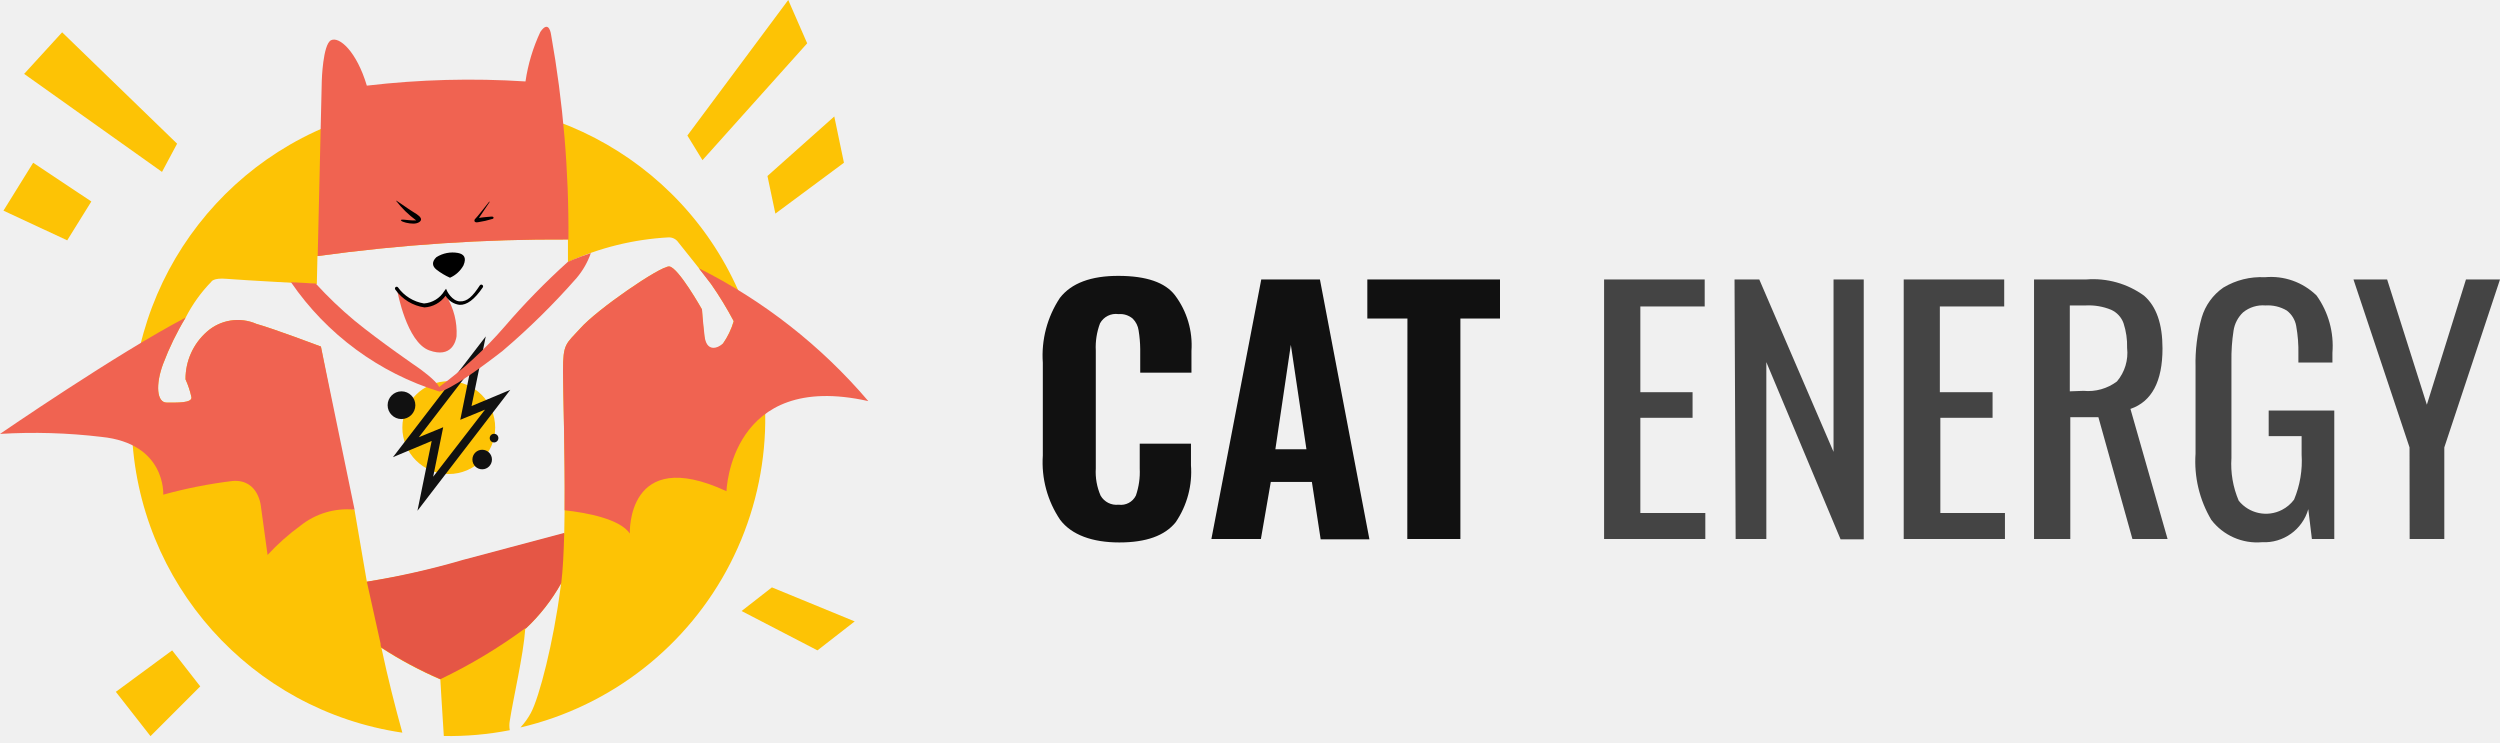
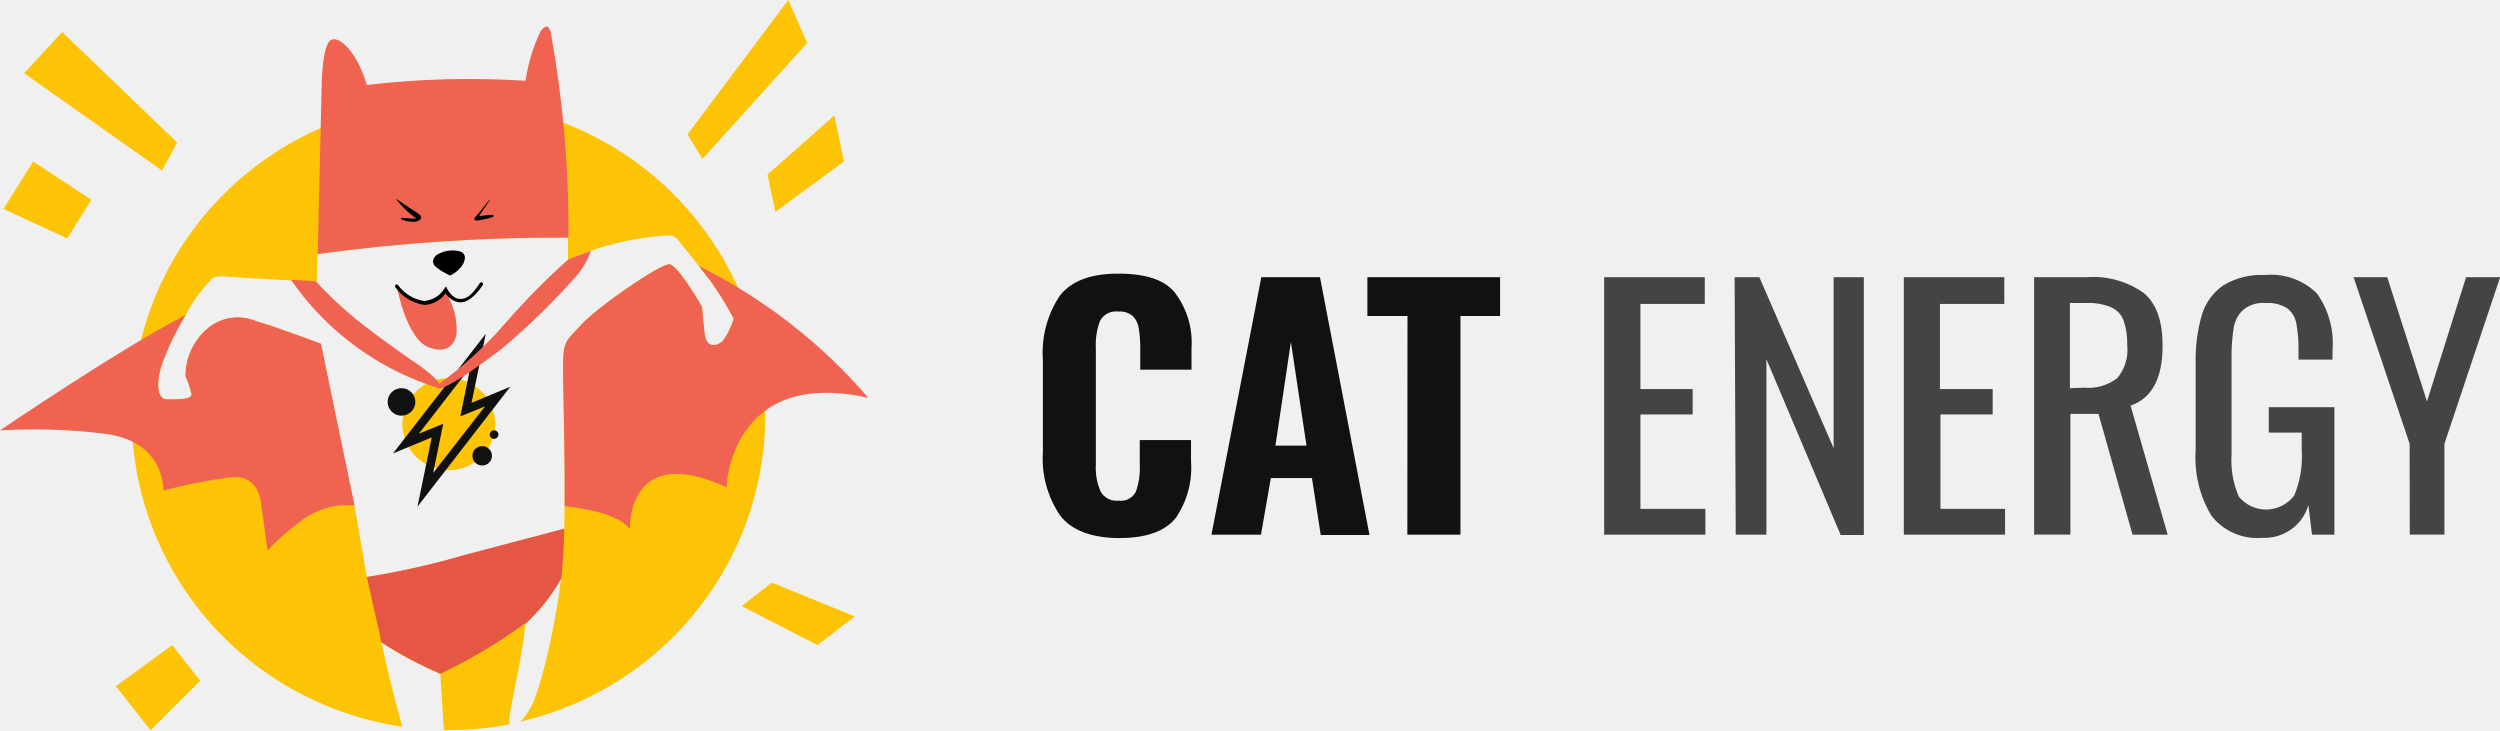
- <svg xmlns="http://www.w3.org/2000/svg" width="202" height="60" fill="none">
+ <svg xmlns="http://www.w3.org/2000/svg" width="202" height="59" viewBox="0 0 202 59" fill="none">
  <g clip-path="url(#clip0)">
-     <path d="M59.88 24a25.61 25.61 0 10-27.37 35.2c-.58-2.09-1.17-4.4-1.69-6.85a32.31 32.31 0 004.76 2.55s.12 2.16.28 4.57c1.788.03 3.575-.127 5.33-.47a2.137 2.137 0 010-.76c.29-1.87 1.09-5.24 1.25-7.41a15.223 15.223 0 002.9-3.71l-.06.44c-.55 4.26-1.7 8.81-2.4 10.07a5.585 5.585 0 01-.83 1.15A25.64 25.64 0 0059.88 24zm-1.47 3.79c-.44.43-1.35.72-1.5-.58-.15-1.3-.19-2.21-.19-2.21s-1.93-3.43-2.65-3.47c-.72-.04-5.83 3.47-7.18 5-1.17 1.29-1.4 1.2-1.4 3.47 0 1.71.22 8.17.1 13.11l-8.15 2.17a64.006 64.006 0 01-7.8 1.72l-1-5.83h-.14L25.93 28s-3.81-1.44-5.21-1.83a3.76 3.76 0 00-4 .63 5.069 5.069 0 00-1.73 3.85c.211.465.372.95.48 1.45.05.48-1.2.43-2 .43s-.92-1.44-.29-3.13c.492-1.3 1.1-2.551 1.82-3.74a11.869 11.869 0 012.07-2.89s.14-.34 1.25-.24c1.11.1 7.28.43 7.28.43l.05-2.27a142.763 142.763 0 0120.24-1.34v1.83a22.52 22.52 0 018.14-2 .91.91 0 01.77.39c.34.43 2.41 3 2.65 3.37.672.96 1.283 1.963 1.83 3a6.243 6.243 0 01-.87 1.84v.01z" fill="#FDC305" />
-     <path d="M56.46 21.67c.47.6.88 1.13 1 1.29.672.96 1.283 1.963 1.83 3a6.242 6.242 0 01-.86 1.78c-.44.43-1.35.72-1.5-.58-.15-1.3-.21-2.16-.21-2.16s-1.93-3.43-2.65-3.47c-.72-.04-5.83 3.47-7.18 5-1.17 1.29-1.4 1.2-1.4 3.47 0 1.5.17 6.65.13 11.23 1.81.2 4.47.7 5.27 1.88 0 0-.29-7.18 7.81-3.42 0 0 .28-9.79 11.46-7.28a43.72 43.72 0 00-13.7-10.74zm-10.53-2.32a90.441 90.441 0 00-1.4-16.53s-.15-1.3-.87-.24a14.263 14.263 0 00-1.2 4 70.88 70.88 0 00-12.82.34c-.82-2.75-2.22-4-2.89-3.67-.67.33-.75 3.28-.75 3.28l-.33 14.16a142.779 142.779 0 0120.26-1.34z" fill="#F06351" />
-     <path d="M45.35 47.12c.13-1.07.2-2.49.24-4.06l-8.15 2.17a64.005 64.005 0 01-7.8 1.77l1.11 5c0 .11 0 .22.07.33a32.32 32.32 0 004.76 2.55 42.42 42.42 0 006.88-4.13v.06a15.22 15.22 0 002.89-3.69z" fill="#E55645" />
-     <path d="M32 16.22c-.05-.1 1 .68 1.41.92.41.24.61.42.61.59 0 .17-.26.34-.62.34s-.92-.12-1-.26c-.08-.14.6 0 .94 0h.29A8.083 8.083 0 0132 16.22zm7.5.11s-1 1.28-1.09 1.34c-.09.06-.17.34.19.29a8.09 8.09 0 001.22-.28c.11-.06.07-.2-.12-.18-.19.02-.68.05-1 .11l.85-1.27s.03-.12-.05-.01zm-3.14 6.11a2.3 2.3 0 001.09-1c.28-.66 0-.91-.44-1a2.45 2.45 0 00-1.75.34c-.39.37-.34.73 0 1a5.16 5.16 0 001.1.66z" fill="#000" />
-     <path d="M36 23.7a2.05 2.05 0 01-.46.6 1.73 1.73 0 01-1 .38 2.18 2.18 0 01-1.54-.44 1.999 1.999 0 01-.53-.45 1.001 1.001 0 00-.36-.25s.75 4.11 2.57 4.77c1.82.66 2.16-.76 2.21-1.14a5.63 5.63 0 00-.82-3.24c0-.3-.02-.1-.07-.23z" fill="#F06351" />
-     <path d="M34.3 24.84a3.502 3.502 0 01-2.35-1.43.15.15 0 010-.2.14.14 0 01.2 0 3.219 3.219 0 002.11 1.31 2.11 2.11 0 001.64-1l.14-.19.1.22s.38.76 1 .8c.62.04 1.06-.42 1.63-1.29a.144.144 0 01.24.16c-.667.98-1.297 1.45-1.89 1.41A1.55 1.55 0 0136 23.9a2.26 2.26 0 01-1.7.94z" fill="#000" />
-     <path d="M36.26 38.3a3.75 3.75 0 100-7.5 3.75 3.75 0 000 7.5z" fill="#FDC305" />
-     <path d="M41.23 31.5l-3.13 1.31 1.15-5.63-7.5 9.76 3.13-1.31-1.15 5.64 7.5-9.77zm-7.39 3.83L38 29.92l-.81 4 2-.82L35 38.52l.81-4-1.97.81zm-1.4-1.47a1.12 1.12 0 100-2.24 1.12 1.12 0 000 2.24zm6.52 4.06a.79.79 0 100-1.58.79.79 0 000 1.58zm.96-2.17a.35.35 0 100-.7.35.35 0 000 .7z" fill="#111" />
-     <path d="M45.88 21.16a57.467 57.467 0 00-5.09 5.21 31.877 31.877 0 01-5.31 4.9c-.22-.53-1.63-1.52-1.63-1.52s-3.14-2.15-5.2-3.84a31.894 31.894 0 01-3.14-3l-2-.11a22.63 22.63 0 0012 8.84c.86-.14 3.28-1.87 5.09-3.28a57.664 57.664 0 006-5.91 6.38 6.38 0 001.14-2c-1.14.38-1.86.71-1.86.71z" fill="#F06351" />
-     <path d="M65.22 3.5l-8.46 9.44-1.22-1.99L63.69 0l1.53 3.5zm-2.57 13.76l5.54-4.11-.78-3.74-5.4 4.81.64 3.04zm-2.73 32.11l6.13 3.18 3.01-2.34-6.69-2.75-2.45 1.91zM1.95 5.97l3.07-3.36 9.29 9-1.22 2.28L1.95 5.97zm5.43 10.31l-4.7-3.13-2.4 3.87 5.15 2.4 1.95-3.14zm6.53 36.27L9.36 55.9l2.8 3.58 4.02-4.02-2.27-2.91z" fill="#FDC305" />
-     <path d="M25.93 28s-3.81-1.44-5.21-1.83a3.76 3.76 0 00-4 .63 5.07 5.07 0 00-1.73 3.85c.211.465.372.95.48 1.45.05.48-1.2.43-2 .43s-.92-1.44-.29-3.13c.492-1.3 1.1-2.551 1.82-3.74-5.45 2.84-15 9.4-15 9.4a45.825 45.825 0 018.19.24c5.25.53 5 4.67 5 4.67a38.52 38.52 0 015.63-1.11c2.12-.14 2.27 2.12 2.27 2.12l.53 3.86a18.294 18.294 0 012.65-2.36 6.06 6.06 0 014.38-1.3L25.93 28z" fill="#F06351" />
-     <path d="M85.66 42a8.29 8.29 0 01-1.4-5.19v-7.5a8.42 8.42 0 011.38-5.24c.927-1.193 2.51-1.787 4.75-1.78 2.24.007 3.757.53 4.55 1.57a6.72 6.72 0 011.33 4.49v1.76h-4.14V28.2a9.985 9.985 0 00-.13-1.5 1.68 1.68 0 00-.47-.95 1.559 1.559 0 00-1.15-.37 1.46 1.46 0 00-1.5.75 5.472 5.472 0 00-.34 2.2v9.52a4.781 4.781 0 00.39 2.2 1.48 1.48 0 001.45.73 1.35 1.35 0 001.4-.74 5.84 5.84 0 00.31-2.19v-2h4.14v1.73A7.25 7.25 0 0195 42.19c-.88 1.1-2.4 1.64-4.56 1.64-2.16 0-3.85-.6-4.78-1.83zm16.25-19.42h4.74l4 21h-3.94l-.71-4.64h-3.32l-.8 4.61h-4l4.03-20.97zm3.65 13.72l-1.26-8.44-1.25 8.44h2.51zm8.16-10.56h-3.24v-3.16h10.72v3.16H118v17.81h-4.29l.01-17.81z" fill="#111" />
-     <path d="M129.61 22.58h8.13v2.18h-5.2v6.93h4.22v2.07h-4.22v7.69h5.25v2.1h-8.18V22.58zm10.54 0h2l6 13.93V22.58h2.44v21h-1.87l-6-14.32v14.29h-2.48l-.09-20.97zm13.67 0h8.12v2.18h-5.2v6.93H161v2.07h-4.22v7.69H162v2.1h-8.18V22.58zm10.53 0h4.22a7 7 0 014.67 1.31c1 .87 1.49 2.29 1.49 4.26 0 2.667-.863 4.297-2.59 4.89l3 10.51h-2.84l-2.75-9.84h-2.27v9.84h-2.93V22.58zm4 9a3.87 3.87 0 002.7-.76 3.574 3.574 0 00.82-2.71 5.851 5.851 0 00-.29-2 1.887 1.887 0 00-1-1.08 4.759 4.759 0 00-2.05-.35h-1.29v6.94l1.11-.04zM178.67 42a9.247 9.247 0 01-1.27-5.35v-7c-.034-1.35.134-2.7.5-4a4.483 4.483 0 011.74-2.41 5.91 5.91 0 013.36-.84 5.264 5.264 0 014.18 1.48 7.001 7.001 0 011.28 4.63v.78h-2.75v-.65a11.491 11.491 0 00-.18-2.32 2 2 0 00-.76-1.23 2.999 2.999 0 00-1.72-.41 2.52 2.52 0 00-1.81.56 2.557 2.557 0 00-.77 1.48 14.718 14.718 0 00-.17 2.49V37a7.518 7.518 0 00.59 3.46 2.827 2.827 0 003.496.736c.383-.197.716-.48.974-.826a8.104 8.104 0 00.61-3.65v-1.48h-2.66v-2.07h5.3v10.38h-1.81l-.29-2.41a3.685 3.685 0 01-3.73 2.67 4.657 4.657 0 01-4.11-1.81zm16.02-5.85l-4.53-13.57h2.72l3.21 10.12 3.16-10.12H202l-4.5 13.57v7.4h-2.8l-.01-7.4z" fill="#444" />
+     <path d="M59.883 23.806A25.432 25.432 0 0051.83 13.43a25.725 25.725 0 00-12.193-5.02 25.803 25.803 0 00-13.093 1.671 25.59 25.59 0 00-10.515 7.916 25.296 25.296 0 00-5.144 12.06 25.212 25.212 0 001.595 12.997 25.423 25.423 0 007.909 10.484 25.719 25.719 0 0012.122 5.184 113.04 113.04 0 01-1.69-6.794 32.41 32.41 0 004.76 2.529s.12 2.142.28 4.533c1.789.03 3.575-.126 5.33-.466a2.104 2.104 0 010-.754c.29-1.855 1.09-5.198 1.25-7.35a15.114 15.114 0 002.9-3.68l-.06.436c-.55 4.226-1.7 8.74-2.4 9.989a5.536 5.536 0 01-.83 1.14 25.73 25.73 0 009.941-4.727 25.48 25.48 0 007.021-8.43 25.252 25.252 0 00.87-21.341zm-1.47 3.76c-.44.426-1.35.714-1.5-.576a34.09 34.09 0 01-.19-2.192s-1.93-3.402-2.65-3.442c-.72-.04-5.831 3.442-7.181 4.96-1.17 1.28-1.4 1.19-1.4 3.442 0 1.696.22 8.104.1 13.004l-8.15 2.153c-2.562.729-5.168 1.299-7.801 1.706l-1-5.783h-.14l-2.57-13.064s-3.81-1.428-5.21-1.815a3.788 3.788 0 00-4 .625 5.032 5.032 0 00-1.285 1.722 4.995 4.995 0 00-.446 2.097c.212.46.373.943.48 1.438.05.476-1.2.426-2 .426s-.92-1.428-.29-3.104c.492-1.29 1.1-2.531 1.82-3.71a11.776 11.776 0 012.07-2.867s.14-.337 1.25-.238c1.11.1 7.28.427 7.28.427l.05-2.252a143.93 143.93 0 0120.242-1.33v1.816a22.671 22.671 0 018.14-1.984.916.916 0 01.77.387c.34.427 2.41 2.976 2.65 3.343a27.73 27.73 0 011.83 2.976 6.167 6.167 0 01-.87 1.825v.01z" fill="#FDC305" />
+     <path d="M56.463 21.495c.47.595.88 1.121 1 1.28a27.74 27.74 0 011.83 2.976c-.19.63-.48 1.226-.86 1.765-.44.427-1.35.714-1.5-.575-.15-1.29-.21-2.143-.21-2.143s-1.93-3.402-2.65-3.442c-.72-.04-5.83 3.442-7.18 4.96-1.17 1.28-1.4 1.19-1.4 3.442 0 1.488.17 6.596.13 11.14 1.81.198 4.47.694 5.27 1.864 0 0-.29-7.122 7.81-3.392 0 0 .28-9.711 11.46-7.221a43.671 43.671 0 00-13.7-10.654zM45.932 19.194a89.015 89.015 0 00-1.4-16.397s-.15-1.29-.87-.238a14.057 14.057 0 00-1.2 3.968 71.461 71.461 0 00-12.82.337c-.82-2.728-2.22-3.968-2.89-3.64-.67.327-.75 3.253-.75 3.253l-.33 14.046a143.942 143.942 0 0120.26-1.33z" fill="#F06351" />
+     <path d="M45.352 46.74c.13-1.062.2-2.47.24-4.028l-8.15 2.153a64.434 64.434 0 01-7.8 1.756l1.11 4.96c0 .108 0 .218.07.327a32.398 32.398 0 004.76 2.53 42.484 42.484 0 006.88-4.098v.06a15.115 15.115 0 002.89-3.66z" fill="#E55645" />
+     <path d="M32.002 16.09c-.05-.1 1 .674 1.41.912.41.238.61.416.61.585 0 .169-.26.337-.62.337s-.92-.119-1-.258c-.08-.139.6 0 .94 0h.29a8.052 8.052 0 01-1.63-1.577zM39.502 16.198s-1 1.27-1.09 1.33c-.09.059-.17.337.19.287a8.146 8.146 0 001.22-.278c.11-.06.07-.198-.12-.178-.19.02-.68.05-1 .109l.85-1.26s.03-.119-.05-.01zM36.362 22.259a2.293 2.293 0 001.09-.992c.28-.655 0-.903-.44-.992-.606-.11-1.23.01-1.75.337-.39.367-.34.724 0 .992a5.17 5.17 0 001.1.655z" fill="#000" />
+     <path d="M36.002 23.509c-.115.225-.271.427-.46.595-.285.227-.635.36-1 .377a2.193 2.193 0 01-1.54-.437 1.995 1.995 0 01-.53-.446 1.002 1.002 0 00-.36-.248s.75 4.077 2.57 4.731c1.82.655 2.16-.753 2.21-1.13a5.55 5.55 0 00-.82-3.214c0-.298-.02-.1-.07-.228z" fill="#F06351" />
+     <path d="M34.301 24.64a3.518 3.518 0 01-2.35-1.419.148.148 0 010-.198.14.14 0 01.155-.031.14.14 0 01.045.03 3.209 3.209 0 002.11 1.3 2.121 2.121 0 001.64-.992l.14-.188.1.218s.38.754 1 .794c.62.04 1.06-.417 1.63-1.28a.144.144 0 01.2-.04.143.143 0 01.04.199c-.666.972-1.296 1.438-1.89 1.398a1.557 1.557 0 01-1.12-.724 2.254 2.254 0 01-1.7.933z" fill="#000" />
+     <path d="M36.262 37.99c2.07 0 3.75-1.665 3.75-3.719s-1.68-3.72-3.75-3.72c-2.072 0-3.75 1.666-3.75 3.72 0 2.054 1.678 3.72 3.75 3.72z" fill="#FDC305" />
+     <path d="M41.232 31.246l-3.13 1.3 1.15-5.585-7.5 9.68 3.13-1.298-1.15 5.594 7.5-9.691zm-7.39 3.799l4.16-5.366-.81 3.967 2-.813-4.19 5.376.81-3.968-1.97.804zM32.441 33.587c.62 0 1.12-.498 1.12-1.111 0-.614-.5-1.111-1.12-1.111-.618 0-1.12.497-1.12 1.11 0 .614.502 1.112 1.12 1.112zM38.962 37.614c.436 0 .79-.35.79-.784a.787.787 0 00-.79-.783c-.436 0-.79.35-.79.783 0 .433.354.784.79.784zM39.922 35.462c.193 0 .35-.156.35-.348a.349.349 0 00-.35-.347.349.349 0 00-.35.347c0 .192.157.348.35.348z" fill="#111" />
+     <path d="M45.882 20.99a57.219 57.219 0 00-5.09 5.167 31.79 31.79 0 01-5.31 4.86c-.22-.525-1.63-1.507-1.63-1.507s-3.14-2.133-5.2-3.81a31.78 31.78 0 01-3.14-2.975l-2-.109a22.62 22.62 0 0012 8.769c.86-.14 3.28-1.855 5.09-3.254a57.44 57.44 0 006-5.862 6.314 6.314 0 001.14-1.984c-1.14.377-1.86.704-1.86.704z" fill="#F06351" />
+     <path d="M65.223 3.472l-8.46 9.364-1.22-1.974L63.693 0l1.53 3.472zM62.653 17.12l5.54-4.076-.78-3.71-5.4 4.771.64 3.016zM59.923 48.972l6.13 3.154 3.01-2.321-6.69-2.728-2.45 1.895zM1.95 5.922l3.07-3.333 9.29 8.927-1.22 2.262L1.95 5.922zM7.38 16.149l-4.7-3.105-2.4 3.839 5.15 2.38 1.95-3.114zM13.91 52.126l-4.55 3.323L12.16 59l4.02-3.988-2.27-2.886z" fill="#FDC305" />
+     <path d="M25.931 27.774s-3.81-1.428-5.21-1.815a3.788 3.788 0 00-4 .625 5.032 5.032 0 00-1.285 1.722 4.994 4.994 0 00-.445 2.097c.211.46.372.943.48 1.438.05.476-1.2.426-2 .426s-.92-1.428-.29-3.104c.491-1.29 1.1-2.531 1.82-3.71C9.55 28.27 0 34.777 0 34.777a46.196 46.196 0 018.19.238c5.25.526 5 4.632 5 4.632a38.924 38.924 0 015.63-1.1c2.121-.14 2.271 2.102 2.271 2.102l.53 3.83a18.248 18.248 0 012.65-2.342 6.095 6.095 0 014.38-1.29l-2.72-13.073z" fill="#F06351" />
+     <path d="M85.664 41.661a8.174 8.174 0 01-1.4-5.148v-7.44a8.301 8.301 0 011.38-5.197c.927-1.184 2.51-1.773 4.75-1.766 2.24.007 3.757.526 4.55 1.558a6.628 6.628 0 011.33 4.453v1.746h-4.14v-1.895a9.84 9.84 0 00-.13-1.488 1.66 1.66 0 00-.47-.942 1.565 1.565 0 00-1.15-.367 1.47 1.47 0 00-.868.137 1.455 1.455 0 00-.632.607 5.386 5.386 0 00-.34 2.182v9.444a4.707 4.707 0 00.39 2.182 1.476 1.476 0 001.45.724c.282.04.569-.01.82-.142.252-.132.455-.34.58-.592a5.75 5.75 0 00.31-2.172V35.56h4.14v1.716a7.147 7.147 0 01-1.23 4.572c-.88 1.092-2.4 1.627-4.56 1.627-2.16 0-3.85-.595-4.78-1.815zM101.915 22.398h4.74l4 20.83h-3.94l-.71-4.602h-3.32l-.8 4.573h-4l4.03-20.801zm3.65 13.61l-1.26-8.373-1.25 8.372h2.51zM113.725 25.532h-3.24v-3.134h10.72v3.134h-3.2V43.2h-4.29l.01-17.667z" fill="#111" />
+     <path d="M129.616 22.398h8.13v2.162h-5.2v6.874h4.22v2.054h-4.22v7.627h5.25V43.2h-8.18V22.398zM140.157 22.398h2l6 13.817V22.398h2.44v20.83h-1.87l-6-14.204v14.175h-2.48l-.09-20.801zM153.828 22.398h8.12v2.162h-5.2v6.874h4.26v2.054h-4.22v7.627h5.22V43.2h-8.18V22.398zM164.358 22.398h4.22a7.042 7.042 0 014.67 1.3c1 .862 1.49 2.27 1.49 4.225 0 2.645-.863 4.262-2.59 4.85l3 10.426h-2.84l-2.75-9.761h-2.27v9.76h-2.93v-20.8zm4 8.927a3.891 3.891 0 002.7-.754 3.536 3.536 0 00.82-2.688 5.76 5.76 0 00-.29-1.984 1.883 1.883 0 00-1-1.071 4.794 4.794 0 00-2.05-.347h-1.29v6.884l1.11-.04zM178.679 41.661a9.113 9.113 0 01-1.27-5.307v-6.943a13.27 13.27 0 01.5-3.968 4.443 4.443 0 011.74-2.39 5.947 5.947 0 013.36-.834 5.298 5.298 0 014.18 1.468 6.904 6.904 0 011.28 4.593v.774h-2.75v-.645a11.309 11.309 0 00-.18-2.301 1.98 1.98 0 00-.76-1.22 3.02 3.02 0 00-1.72-.407 2.534 2.534 0 00-1.81.555 2.53 2.53 0 00-.77 1.468 14.484 14.484 0 00-.17 2.47v7.727a7.39 7.39 0 00.59 3.432 2.85 2.85 0 004.47-.09 7.994 7.994 0 00.61-3.62v-1.467h-2.66v-2.054h5.3V43.2h-1.81l-.29-2.391a3.661 3.661 0 01-1.4 1.969 3.71 3.71 0 01-2.33.68 4.698 4.698 0 01-2.288-.375 4.656 4.656 0 01-1.822-1.42zM194.699 35.858l-4.53-13.46h2.72l3.21 10.038 3.16-10.038h2.75l-4.5 13.46v7.34h-2.8l-.01-7.34z" fill="#444" />
  </g>
  <defs>
    <clipPath id="clip0">
-       <path fill="#fff" d="M0 0h201.99v59.48H0z" />
+       <path fill="#fff" d="M0 0h202v59H0z" />
    </clipPath>
  </defs>
</svg>
